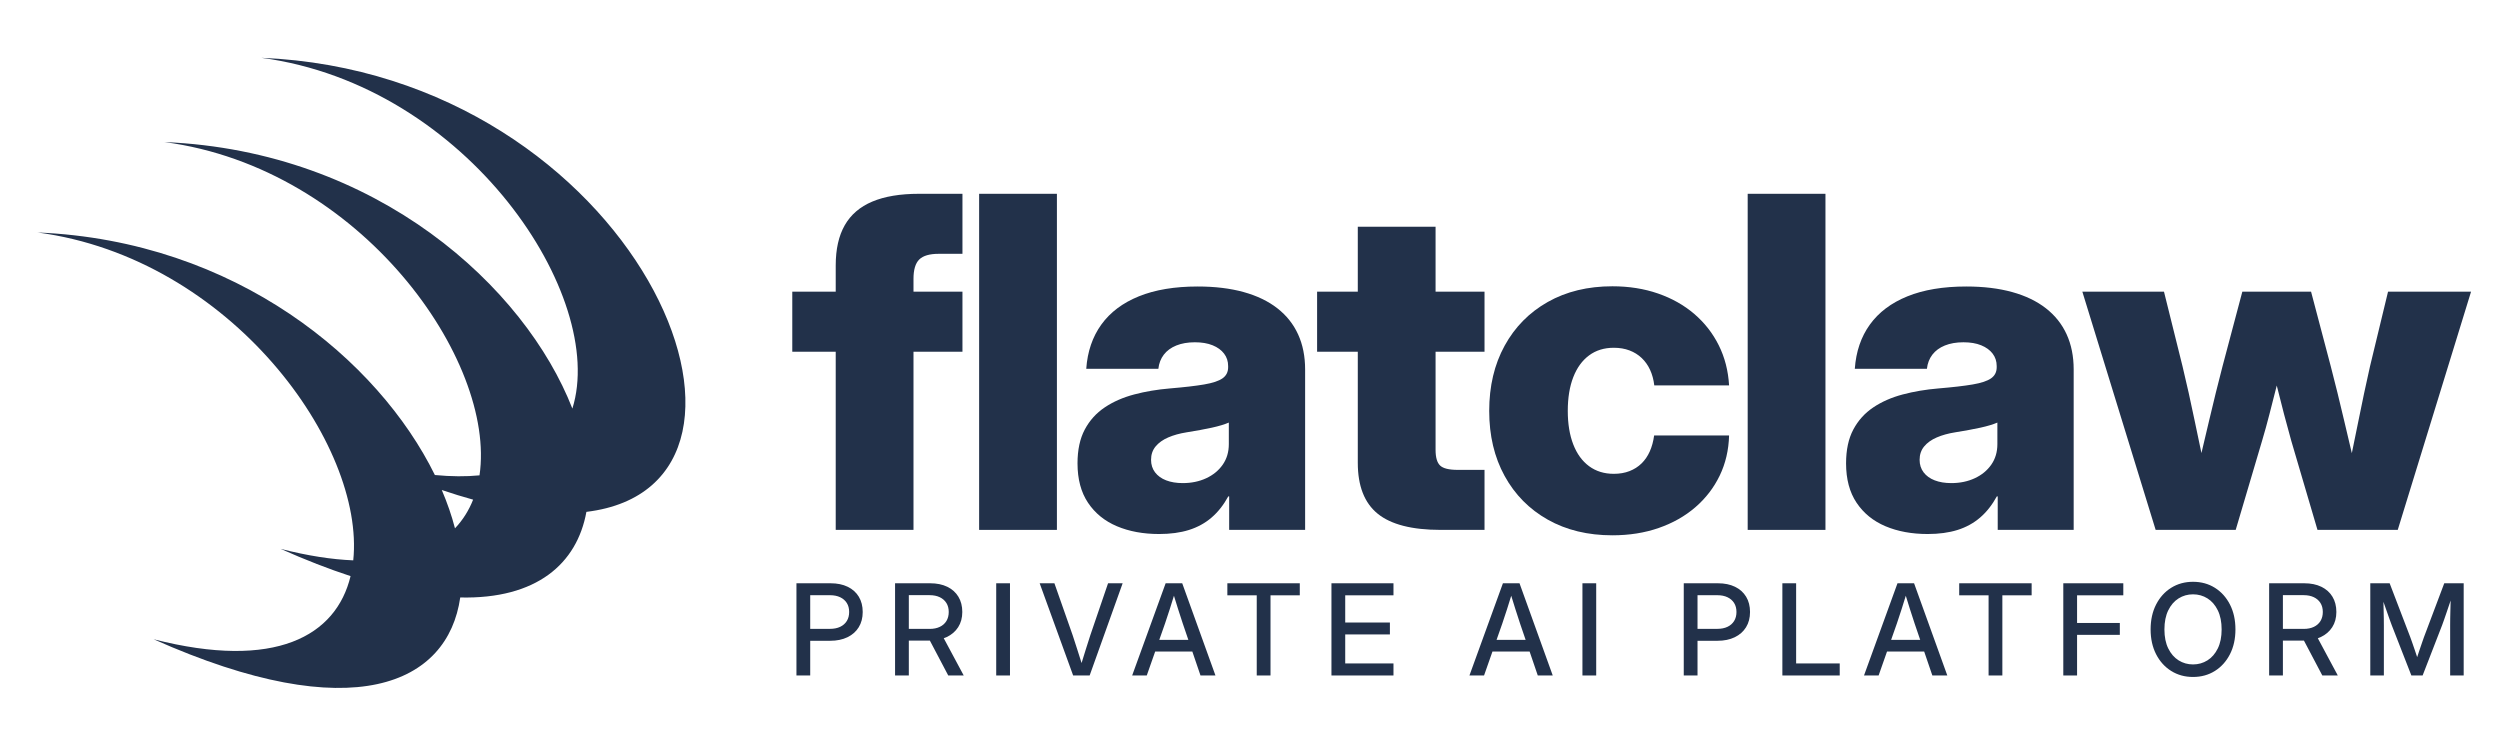
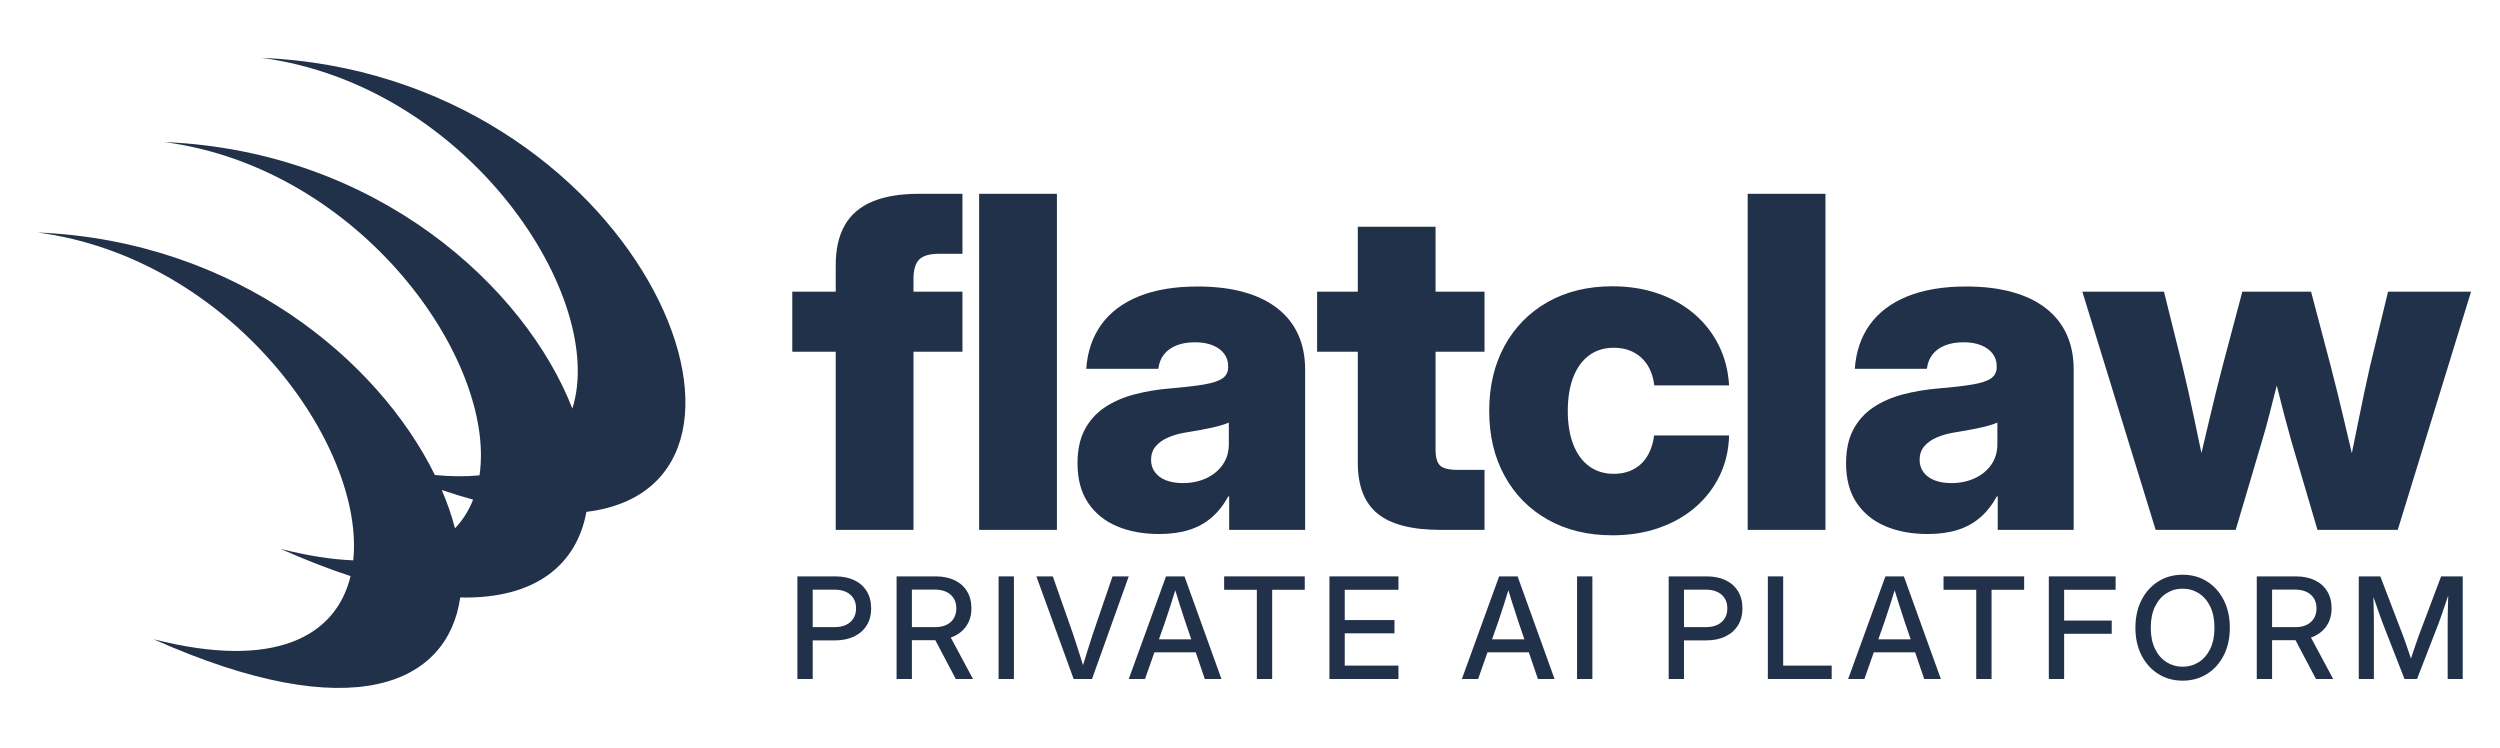
<svg xmlns="http://www.w3.org/2000/svg" viewBox="0 0 368 110" aria-label="FlatClaw, private AI platform">
  <g transform="translate(2 4) scale(0.2)">
    <path fill="#22314A" d="M182.338 22.55c152.455 20.22 254.7 176.264 228.928 258.163-34.76-89.215-143.516-189.588-300.207-196.15C255.855 103.772 355.365 245.5 342.92 329.856c-9.85.97-20.79.927-32.852-.24-41.436-84.32-146.004-172.382-292.437-178.513 142.546 18.907 241.2 156.557 232.36 241.316-15.664-.633-33.447-3.34-53.48-8.46 18.37 8.188 35.514 14.817 51.502 20.067-10.614 44.085-55.285 69.374-144.93 46.47C250 515.968 319.647 483.338 328.736 419.743c56.24 1.254 85.915-24.86 92.856-63.008 164.112-19.88 36.806-322.627-239.254-334.185zm132.808 318.083c7.97 2.704 15.666 5.077 23.07 7.11-3.122 7.893-7.546 14.993-13.35 21.095-2.393-9.222-5.635-18.663-9.72-28.205z" />
  </g>
  <g transform="translate(116 78)" fill="#22314A">
    <path d="M25.673 -35.062V-26.228H0.624V-35.062ZM7.018 0.0V-38.933Q7.018 -42.516 8.349 -44.847Q9.679 -47.178 12.398 -48.325Q15.117 -49.473 19.276 -49.473Q21.271 -49.473 23.095 -49.473Q24.92 -49.473 25.673 -49.473V-40.638Q25.197 -40.638 24.101 -40.638Q23.005 -40.638 22.18 -40.638Q20.157 -40.638 19.312 -39.801Q18.466 -38.964 18.466 -36.959V0.0Z" />
    <path d="M39.577 -49.473V0.0H28.128V-49.473Z" />
    <path d="M54.627 0.607Q51.116 0.607 48.41 -0.538Q45.705 -1.683 44.157 -3.994Q42.61 -6.305 42.61 -9.791Q42.61 -12.762 43.675 -14.768Q44.741 -16.774 46.615 -18.03Q48.49 -19.286 50.959 -19.938Q53.428 -20.591 56.202 -20.822Q59.354 -21.085 61.242 -21.406Q63.13 -21.727 63.956 -22.309Q64.782 -22.89 64.782 -23.941V-24.121Q64.782 -25.164 64.184 -25.948Q63.587 -26.731 62.5 -27.174Q61.413 -27.617 59.889 -27.617Q58.323 -27.617 57.154 -27.144Q55.985 -26.671 55.314 -25.794Q54.643 -24.917 54.51 -23.712H43.896Q44.163 -27.513 46.115 -30.222Q48.068 -32.931 51.638 -34.379Q55.209 -35.828 60.293 -35.828Q64.105 -35.828 67.058 -35.01Q70.011 -34.193 72.032 -32.615Q74.052 -31.037 75.083 -28.773Q76.114 -26.509 76.114 -23.617V0.0H64.933V-4.93H64.801Q63.766 -3.037 62.336 -1.81Q60.905 -0.582 59.007 0.013Q57.108 0.607 54.627 0.607ZM58.099 -6.888Q60.013 -6.888 61.553 -7.603Q63.093 -8.318 63.988 -9.604Q64.883 -10.889 64.883 -12.625V-15.797Q64.425 -15.599 63.797 -15.409Q63.17 -15.219 62.383 -15.046Q61.597 -14.872 60.662 -14.703Q59.727 -14.534 58.662 -14.36Q57.141 -14.119 55.963 -13.611Q54.784 -13.102 54.109 -12.289Q53.435 -11.476 53.435 -10.317Q53.435 -9.245 54.024 -8.47Q54.614 -7.695 55.66 -7.291Q56.707 -6.888 58.099 -6.888Z" />
    <path d="M102.522 -35.062V-26.228H77.877V-35.062ZM83.867 -44.625H95.316V-11.781Q95.316 -10.108 95.986 -9.472Q96.656 -8.835 98.562 -8.835Q99.426 -8.835 100.685 -8.835Q101.943 -8.835 102.522 -8.835V0.0Q101.634 0.0 99.809 0.0Q97.985 0.0 96.062 0.0Q89.729 0.0 86.798 -2.379Q83.867 -4.759 83.867 -9.871Z" />
    <path d="M121.348 0.797Q115.92 0.797 111.835 -1.506Q107.749 -3.809 105.48 -7.939Q103.211 -12.069 103.211 -17.515Q103.211 -22.97 105.48 -27.108Q107.749 -31.245 111.835 -33.552Q115.92 -35.859 121.348 -35.859Q124.993 -35.859 128.062 -34.795Q131.132 -33.73 133.403 -31.784Q135.673 -29.838 137.003 -27.171Q138.332 -24.505 138.521 -21.269H127.511Q127.363 -22.526 126.898 -23.544Q126.432 -24.561 125.665 -25.293Q124.898 -26.025 123.863 -26.417Q122.828 -26.809 121.55 -26.809Q119.424 -26.809 117.908 -25.683Q116.392 -24.557 115.584 -22.477Q114.777 -20.397 114.777 -17.515Q114.777 -14.666 115.584 -12.582Q116.392 -10.498 117.916 -9.375Q119.441 -8.253 121.55 -8.253Q122.828 -8.253 123.855 -8.65Q124.882 -9.047 125.633 -9.779Q126.384 -10.511 126.85 -11.557Q127.315 -12.604 127.487 -13.895H138.521Q138.433 -10.674 137.142 -7.995Q135.85 -5.316 133.563 -3.341Q131.276 -1.365 128.168 -0.284Q125.06 0.797 121.348 0.797Z" />
    <path d="M152.708 -49.473V0.0H141.259V-49.473Z" />
    <path d="M167.758 0.607Q164.247 0.607 161.541 -0.538Q158.836 -1.683 157.289 -3.994Q155.741 -6.305 155.741 -9.791Q155.741 -12.762 156.806 -14.768Q157.872 -16.774 159.746 -18.03Q161.621 -19.286 164.09 -19.938Q166.559 -20.591 169.333 -20.822Q172.485 -21.085 174.373 -21.406Q176.261 -21.727 177.087 -22.309Q177.913 -22.89 177.913 -23.941V-24.121Q177.913 -25.164 177.315 -25.948Q176.718 -26.731 175.631 -27.174Q174.544 -27.617 173.02 -27.617Q171.454 -27.617 170.285 -27.144Q169.116 -26.671 168.445 -25.794Q167.774 -24.917 167.641 -23.712H157.027Q157.294 -27.513 159.246 -30.222Q161.199 -32.931 164.769 -34.379Q168.34 -35.828 173.424 -35.828Q177.236 -35.828 180.189 -35.01Q183.142 -34.193 185.163 -32.615Q187.183 -31.037 188.214 -28.773Q189.245 -26.509 189.245 -23.617V0.0H178.064V-4.93H177.932Q176.897 -3.037 175.467 -1.81Q174.036 -0.582 172.138 0.013Q170.239 0.607 167.758 0.607ZM171.23 -6.888Q173.144 -6.888 174.684 -7.603Q176.224 -8.318 177.119 -9.604Q178.014 -10.889 178.014 -12.625V-15.797Q177.556 -15.599 176.928 -15.409Q176.301 -15.219 175.514 -15.046Q174.728 -14.872 173.793 -14.703Q172.858 -14.534 171.793 -14.36Q170.272 -14.119 169.094 -13.611Q167.915 -13.102 167.24 -12.289Q166.566 -11.476 166.566 -10.317Q166.566 -9.245 167.155 -8.47Q167.745 -7.695 168.791 -7.291Q169.838 -6.888 171.23 -6.888Z" />
    <path d="M201.312 0.0 190.522 -35.062H202.539L205.264 -24.098Q206.193 -20.242 207.051 -16.082Q207.909 -11.921 208.771 -7.881H207.242Q208.205 -11.921 209.18 -16.082Q210.156 -20.242 211.16 -24.098L214.07 -35.062H224.19L227.084 -24.098Q228.088 -20.242 229.06 -16.082Q230.031 -11.921 230.994 -7.881H229.492Q230.337 -11.921 231.165 -16.069Q231.993 -20.217 232.871 -24.098L235.519 -35.062H247.738L236.948 0.0H225.133L221.275 -13.111Q220.737 -15.022 220.216 -17.013Q219.694 -19.003 219.19 -21.047Q218.685 -23.092 218.147 -25.104H220.121Q219.608 -23.092 219.087 -21.047Q218.566 -19.003 218.057 -17.013Q217.548 -15.022 216.977 -13.111L213.095 0.0Z" />
  </g>
-   <g transform="translate(116 99.43)" fill="#22314A">
-     <path d="M1.237 0.0V-13.572H6.263Q7.72 -13.572 8.781 -13.057Q9.842 -12.542 10.417 -11.593Q10.991 -10.644 10.991 -9.343Q10.991 -8.044 10.402 -7.094Q9.812 -6.144 8.736 -5.626Q7.66 -5.107 6.203 -5.107H2.301V-6.863H6.167Q7.047 -6.863 7.678 -7.164Q8.309 -7.465 8.653 -8.024Q8.996 -8.582 8.996 -9.343Q8.996 -10.113 8.653 -10.663Q8.309 -11.214 7.678 -11.515Q7.047 -11.816 6.167 -11.816H3.263V0.0Z" />
-     <path d="M15.753 0.0V-13.572H20.921Q22.378 -13.572 23.439 -13.057Q24.5 -12.542 25.075 -11.593Q25.65 -10.644 25.65 -9.343Q25.65 -8.051 25.04 -7.104Q24.43 -6.157 23.336 -5.645Q22.241 -5.133 20.78 -5.133H16.919V-6.856H20.84Q21.713 -6.856 22.344 -7.159Q22.975 -7.462 23.315 -8.022Q23.654 -8.582 23.654 -9.343Q23.654 -10.113 23.311 -10.665Q22.967 -11.217 22.336 -11.52Q21.705 -11.823 20.825 -11.823H17.779V0.0ZM23.581 0.0 20.361 -6.113H22.581L25.859 0.0Z" />
-     <path d="M32.669 -13.572V0.0H30.642V-13.572Z" />
-     <path d="M41.967 0.0 37.039 -13.572H39.209L41.898 -5.917Q42.184 -5.063 42.572 -3.839Q42.96 -2.615 43.497 -0.918H42.924Q43.443 -2.615 43.83 -3.839Q44.216 -5.063 44.492 -5.917L47.107 -13.572H49.253L44.396 0.0Z" />
-     <path d="M50.654 0.0 55.582 -13.572H58.023L62.915 0.0H60.713L58.102 -7.655Q57.781 -8.628 57.41 -9.784Q57.039 -10.94 56.52 -12.654H57.092Q56.569 -10.94 56.196 -9.784Q55.823 -8.628 55.493 -7.655L52.804 0.0ZM53.387 -3.524V-5.243H60.183V-3.524Z" />
-     <path d="M64.667 -11.8V-13.572H75.329V-11.8H71.019V0.0H68.992V-11.8Z" />
-     <path d="M79.99 0.0V-13.572H89.12V-11.8H82.016V-7.795H88.593V-6.042H82.016V-1.772H89.12V0.0Z" />
-     <path d="M100.302 0.0 105.23 -13.572H107.672L112.563 0.0H110.361L107.75 -7.655Q107.43 -8.628 107.059 -9.784Q106.687 -10.94 106.168 -12.654H106.74Q106.217 -10.94 105.845 -9.784Q105.472 -8.628 105.141 -7.655L102.452 0.0ZM103.035 -3.524V-5.243H109.832V-3.524Z" />
-     <path d="M118.961 -13.572V0.0H116.935V-13.572Z" />
-     <path d="M131.849 0.0V-13.572H136.875Q138.332 -13.572 139.393 -13.057Q140.454 -12.542 141.029 -11.593Q141.604 -10.644 141.604 -9.343Q141.604 -8.044 141.014 -7.094Q140.424 -6.144 139.348 -5.626Q138.272 -5.107 136.815 -5.107H132.913V-6.863H136.779Q137.659 -6.863 138.29 -7.164Q138.922 -7.465 139.265 -8.024Q139.608 -8.582 139.608 -9.343Q139.608 -10.113 139.265 -10.663Q138.922 -11.214 138.29 -11.515Q137.659 -11.816 136.779 -11.816H133.875V0.0Z" />
-     <path d="M146.365 0.0V-13.572H148.391V-1.772H154.807V0.0Z" />
-     <path d="M158.382 0.0 163.31 -13.572H165.752L170.643 0.0H168.441L165.83 -7.655Q165.51 -8.628 165.138 -9.784Q164.767 -10.94 164.248 -12.654H164.82Q164.297 -10.94 163.924 -9.784Q163.552 -8.628 163.221 -7.655L160.532 0.0ZM161.115 -3.524V-5.243H167.912V-3.524Z" />
-     <path d="M172.395 -11.8V-13.572H183.057V-11.8H178.747V0.0H176.72V-11.8Z" />
-     <path d="M187.718 0.0V-13.572H196.551V-11.8H189.745V-7.729H196.038V-5.98H189.745V0.0Z" />
-     <path d="M206.813 0.219Q205.009 0.219 203.596 -0.667Q202.184 -1.552 201.377 -3.129Q200.57 -4.706 200.57 -6.777Q200.57 -8.866 201.377 -10.443Q202.184 -12.021 203.596 -12.906Q205.009 -13.79 206.813 -13.79Q208.625 -13.79 210.033 -12.906Q211.441 -12.021 212.249 -10.443Q213.057 -8.866 213.057 -6.777Q213.057 -4.705 212.249 -3.128Q211.441 -1.55 210.033 -0.666Q208.625 0.219 206.813 0.219ZM206.813 -1.626Q207.982 -1.626 208.938 -2.225Q209.893 -2.824 210.458 -3.975Q211.024 -5.125 211.024 -6.777Q211.024 -8.437 210.458 -9.593Q209.893 -10.748 208.938 -11.347Q207.982 -11.945 206.813 -11.945Q205.646 -11.945 204.69 -11.347Q203.735 -10.748 203.169 -9.593Q202.603 -8.437 202.603 -6.777Q202.603 -5.125 203.169 -3.975Q203.735 -2.824 204.69 -2.225Q205.646 -1.626 206.813 -1.626Z" />
-     <path d="M218.017 0.0V-13.572H223.185Q224.642 -13.572 225.703 -13.057Q226.763 -12.542 227.338 -11.593Q227.913 -10.644 227.913 -9.343Q227.913 -8.051 227.304 -7.104Q226.694 -6.157 225.599 -5.645Q224.505 -5.133 223.044 -5.133H219.183V-6.856H223.104Q223.977 -6.856 224.608 -7.159Q225.239 -7.462 225.578 -8.022Q225.918 -8.582 225.918 -9.343Q225.918 -10.113 225.575 -10.665Q225.231 -11.217 224.6 -11.52Q223.969 -11.823 223.089 -11.823H220.043V0.0ZM225.845 0.0 222.625 -6.113H224.845L228.123 0.0Z" />
-     <path d="M232.906 0.0V-13.572H235.756L238.799 -5.623Q238.924 -5.285 239.096 -4.792Q239.268 -4.299 239.45 -3.763Q239.632 -3.226 239.793 -2.744Q239.953 -2.263 240.049 -1.948H239.568Q239.664 -2.263 239.821 -2.744Q239.977 -3.226 240.159 -3.763Q240.34 -4.299 240.511 -4.792Q240.683 -5.285 240.8 -5.623L243.795 -13.572H246.654V0.0H244.663V-7.398Q244.663 -7.84 244.671 -8.383Q244.679 -8.927 244.695 -9.518Q244.711 -10.108 244.726 -10.71Q244.741 -11.312 244.749 -11.872H245.013Q244.791 -11.208 244.571 -10.555Q244.351 -9.902 244.15 -9.313Q243.95 -8.723 243.779 -8.235Q243.608 -7.748 243.478 -7.398L240.61 0.0H238.953L236.066 -7.398Q235.935 -7.748 235.759 -8.235Q235.583 -8.723 235.378 -9.313Q235.172 -9.902 234.944 -10.555Q234.715 -11.208 234.478 -11.872H234.819Q234.833 -11.312 234.845 -10.71Q234.857 -10.108 234.873 -9.518Q234.889 -8.927 234.897 -8.383Q234.905 -7.84 234.905 -7.398V0.0Z" />
+   <g transform="translate(116 99.95)" fill="#22314A">
+     <path d="M1.376 0.0V-15.106H6.971Q8.593 -15.106 9.774 -14.533Q10.954 -13.96 11.594 -12.904Q12.234 -11.847 12.234 -10.4Q12.234 -8.954 11.578 -7.897Q10.921 -6.839 9.724 -6.262Q8.526 -5.685 6.905 -5.685H2.561V-7.639H6.865Q7.844 -7.639 8.547 -7.974Q9.249 -8.31 9.631 -8.931Q10.014 -9.553 10.014 -10.4Q10.014 -11.257 9.631 -11.869Q9.249 -12.482 8.547 -12.817Q7.844 -13.152 6.865 -13.152H3.632V0.0Z" />
+     <path d="M15.977 0.0V-15.106H21.729Q23.351 -15.106 24.532 -14.533Q25.713 -13.96 26.353 -12.904Q26.993 -11.847 26.993 -10.4Q26.993 -8.961 26.314 -7.907Q25.635 -6.853 24.417 -6.283Q23.199 -5.714 21.573 -5.714H17.275V-7.632H21.64Q22.611 -7.632 23.313 -7.969Q24.016 -8.306 24.394 -8.929Q24.772 -9.553 24.772 -10.4Q24.772 -11.257 24.39 -11.871Q24.007 -12.485 23.305 -12.822Q22.602 -13.159 21.623 -13.159H18.232V0.0ZM24.69 0.0 21.106 -6.804H23.578L27.226 0.0Z" />
+     <path d="M33.248 -15.106V0.0H30.993V-15.106Z" />
+     <path d="M42.041 0.0 36.556 -15.106H38.971L41.964 -6.586Q42.282 -5.636 42.714 -4.274Q43.146 -2.911 43.744 -1.022H43.106Q43.684 -2.911 44.114 -4.274Q44.544 -5.636 44.851 -6.586L47.762 -15.106H50.15L44.744 0.0Z" />
+     <path d="M50.153 0.0 55.637 -15.106H58.355L63.8 0.0H61.349L58.442 -8.52Q58.086 -9.603 57.673 -10.89Q57.26 -12.177 56.682 -14.085H57.318Q56.737 -12.177 56.322 -10.89Q55.907 -9.603 55.539 -8.52L52.546 0.0ZM53.194 -3.922V-5.836H60.76V-3.922Z" />
+     <path d="M64.193 -13.134V-15.106H76.061V-13.134H71.263V0.0H69.007V-13.134Z" />
+     <path d="M79.691 0.0V-15.106H89.853V-13.134H81.947V-8.676H89.267V-6.726H81.947V-1.973H89.853V0.0Z" />
+     <path d="M99.186 0.0 104.671 -15.106H107.389L112.833 0.0H110.383L107.476 -8.52Q107.119 -9.603 106.706 -10.89Q106.293 -12.177 105.715 -14.085H106.352Q105.77 -12.177 105.355 -10.89Q104.94 -9.603 104.572 -8.52L101.579 0.0ZM102.228 -3.922V-5.836H109.793V-3.922Z" />
+     <path d="M118.398 -15.106V0.0H116.142V-15.106Z" />
+     <path d="M129.628 0.0V-15.106H135.222Q136.844 -15.106 138.025 -14.533Q139.206 -13.96 139.846 -12.904Q140.486 -11.847 140.486 -10.4Q140.486 -8.954 139.829 -7.897Q139.173 -6.839 137.975 -6.262Q136.778 -5.685 135.156 -5.685H130.812V-7.639H135.116Q136.096 -7.639 136.798 -7.974Q137.5 -8.31 137.883 -8.931Q138.265 -9.553 138.265 -10.4Q138.265 -11.257 137.883 -11.869Q137.5 -12.482 136.798 -12.817Q136.096 -13.152 135.116 -13.152H131.883V0.0Z" />
+     <path d="M144.228 0.0V-15.106H146.484V-1.973H153.624V0.0Z" />
+     <path d="M156.047 0.0 161.532 -15.106H164.25L169.694 0.0H167.244L164.337 -8.52Q163.98 -9.603 163.567 -10.89Q163.154 -12.177 162.576 -14.085H163.213Q162.631 -12.177 162.216 -10.89Q161.801 -9.603 161.433 -8.52L158.44 0.0ZM159.089 -3.922V-5.836H166.654V-3.922Z" />
+     <path d="M170.087 -13.134V-15.106H181.955V-13.134H177.157V0.0H174.902V-13.134Z" />
+     <path d="M185.586 0.0V-15.106H195.418V-13.134H187.841V-8.603H194.846V-6.656H187.841V0.0Z" />
+     <path d="M205.283 0.243Q203.274 0.243 201.702 -0.742Q200.13 -1.728 199.232 -3.483Q198.333 -5.238 198.333 -7.543Q198.333 -9.868 199.232 -11.624Q200.13 -13.381 201.702 -14.365Q203.274 -15.35 205.283 -15.35Q207.299 -15.35 208.866 -14.365Q210.433 -13.381 211.333 -11.624Q212.232 -9.868 212.232 -7.543Q212.232 -5.237 211.333 -3.481Q210.433 -1.726 208.866 -0.741Q207.299 0.243 205.283 0.243ZM205.283 -1.81Q206.584 -1.81 207.647 -2.477Q208.711 -3.143 209.34 -4.424Q209.969 -5.705 209.969 -7.543Q209.969 -9.391 209.34 -10.677Q208.711 -11.963 207.647 -12.63Q206.584 -13.296 205.283 -13.296Q203.983 -13.296 202.92 -12.63Q201.856 -11.963 201.226 -10.677Q200.596 -9.391 200.596 -7.543Q200.596 -5.705 201.226 -4.424Q201.856 -3.143 202.92 -2.477Q203.983 -1.81 205.283 -1.81Z" />
+     <path d="M216.196 0.0V-15.106H221.948Q223.57 -15.106 224.751 -14.533Q225.932 -13.96 226.572 -12.904Q227.211 -11.847 227.211 -10.4Q227.211 -8.961 226.533 -7.907Q225.854 -6.853 224.636 -6.283Q223.418 -5.714 221.792 -5.714H217.494V-7.632H221.858Q222.83 -7.632 223.532 -7.969Q224.234 -8.306 224.613 -8.929Q224.991 -9.553 224.991 -10.4Q224.991 -11.257 224.608 -11.871Q224.226 -12.485 223.524 -12.822Q222.821 -13.159 221.842 -13.159H218.451V0.0ZM224.909 0.0 221.325 -6.804H223.796L227.445 0.0Z" />
+     <path d="M231.212 0.0V-15.106H234.383L237.771 -6.258Q237.91 -5.883 238.101 -5.334Q238.293 -4.786 238.496 -4.188Q238.698 -3.591 238.877 -3.055Q239.056 -2.519 239.163 -2.168H238.626Q238.733 -2.519 238.908 -3.055Q239.082 -3.591 239.284 -4.188Q239.486 -4.786 239.677 -5.334Q239.867 -5.883 239.998 -6.258L243.332 -15.106H246.514V0.0H244.298V-8.234Q244.298 -8.726 244.306 -9.331Q244.315 -9.936 244.333 -10.594Q244.351 -11.251 244.368 -11.921Q244.385 -12.592 244.393 -13.214H244.687Q244.441 -12.475 244.196 -11.749Q243.951 -11.022 243.727 -10.366Q243.504 -9.709 243.314 -9.166Q243.124 -8.624 242.979 -8.234L239.786 0.0H237.943L234.728 -8.234Q234.583 -8.624 234.387 -9.166Q234.191 -9.709 233.963 -10.366Q233.734 -11.022 233.48 -11.749Q233.225 -12.475 232.961 -13.214H233.34Q233.357 -12.592 233.37 -11.921Q233.383 -11.251 233.401 -10.594Q233.418 -9.936 233.427 -9.331Q233.436 -8.726 233.436 -8.234V0.0Z" />
  </g>
</svg>
